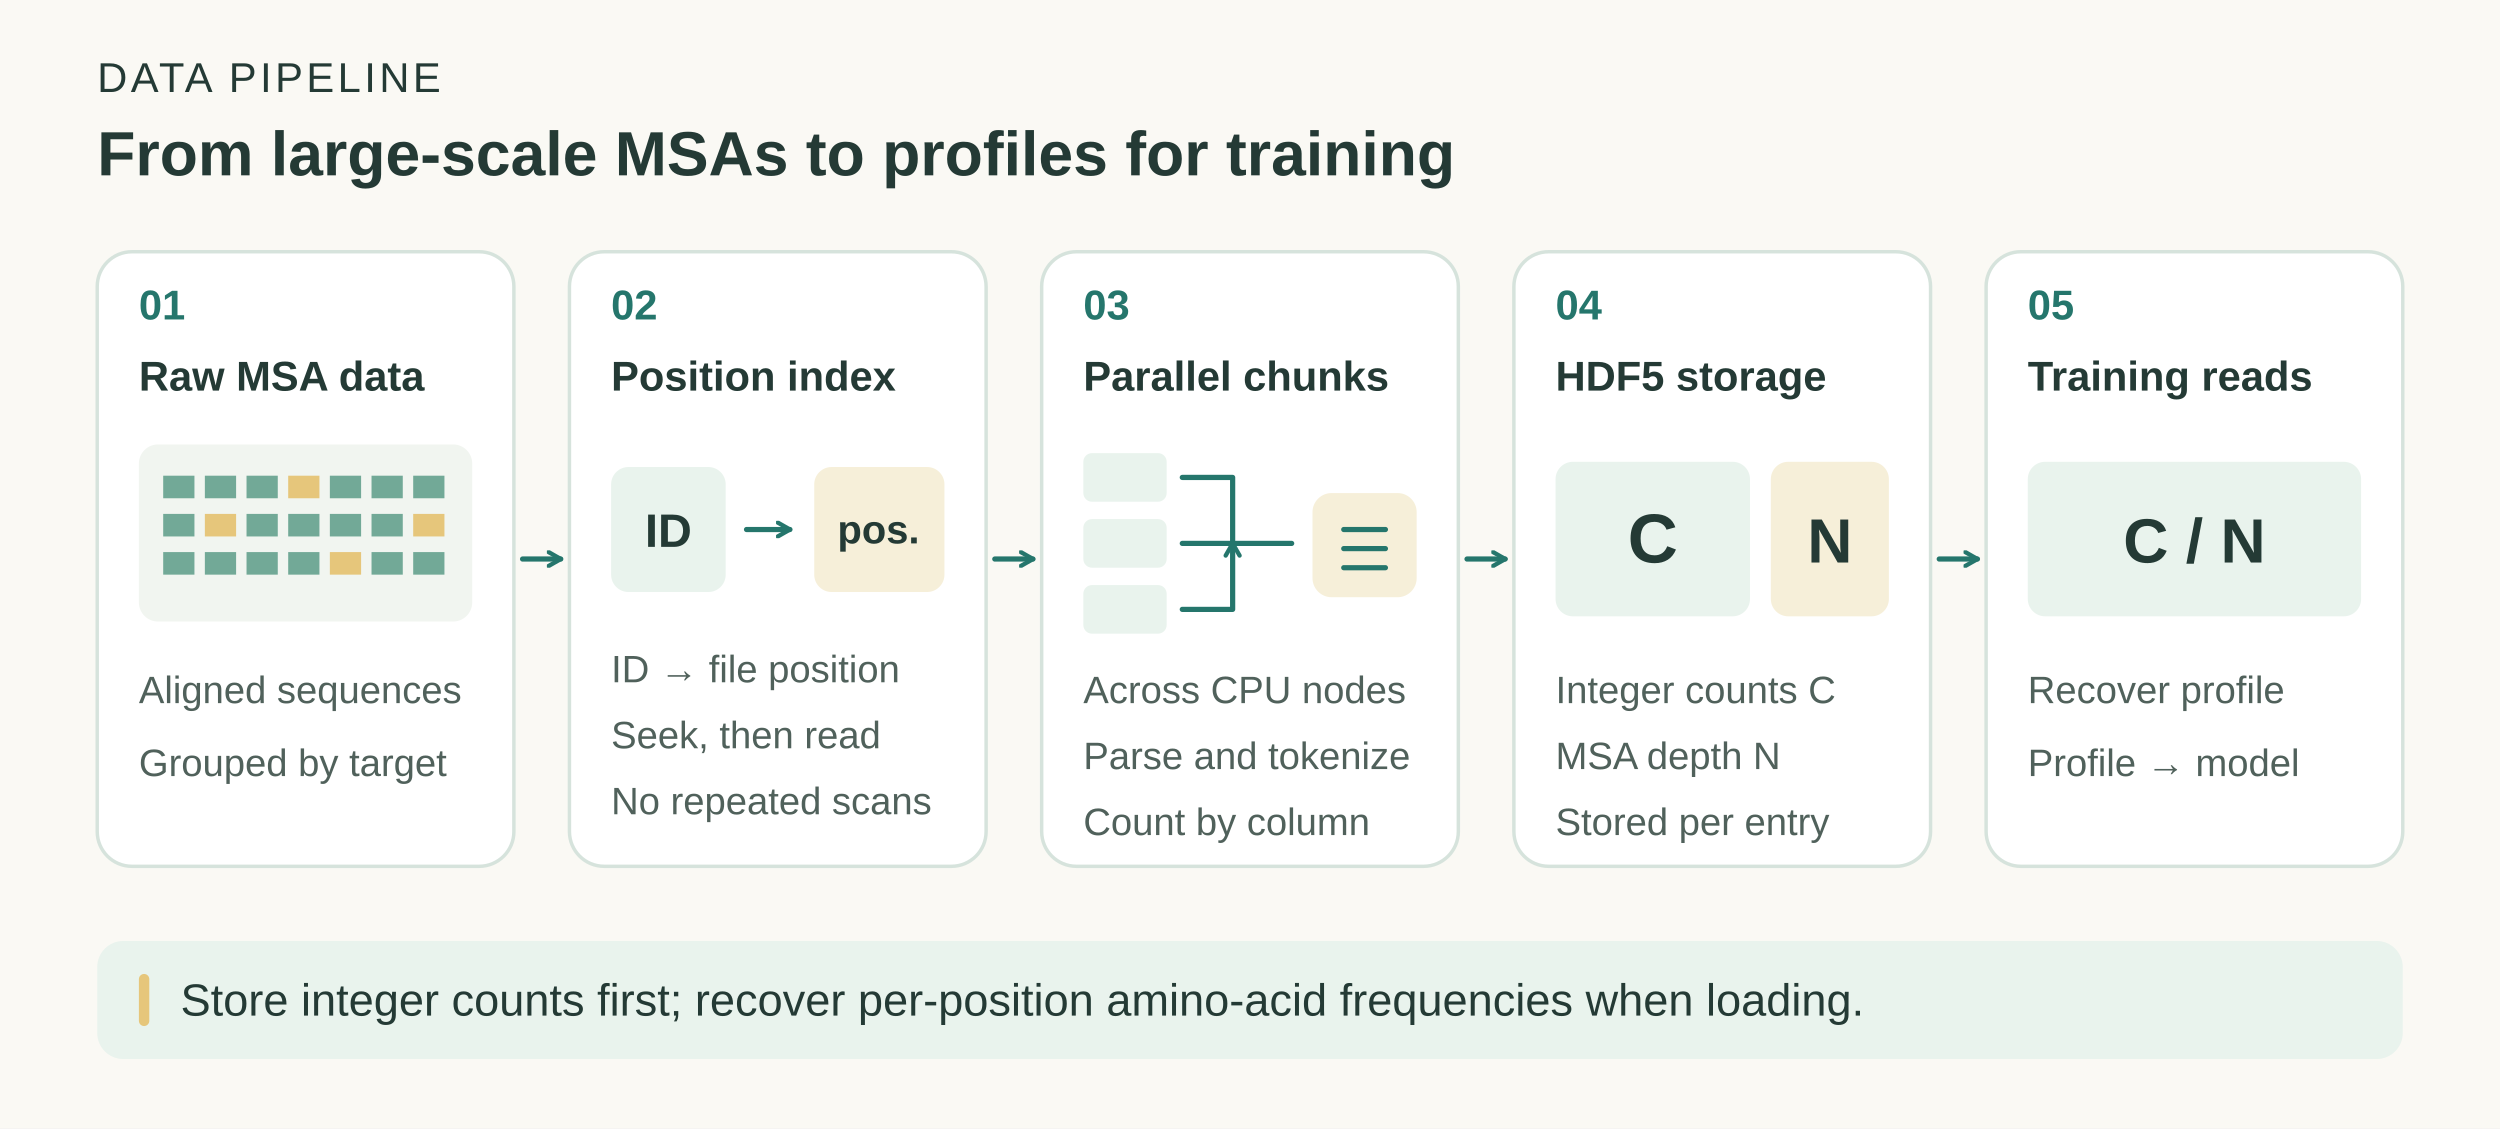
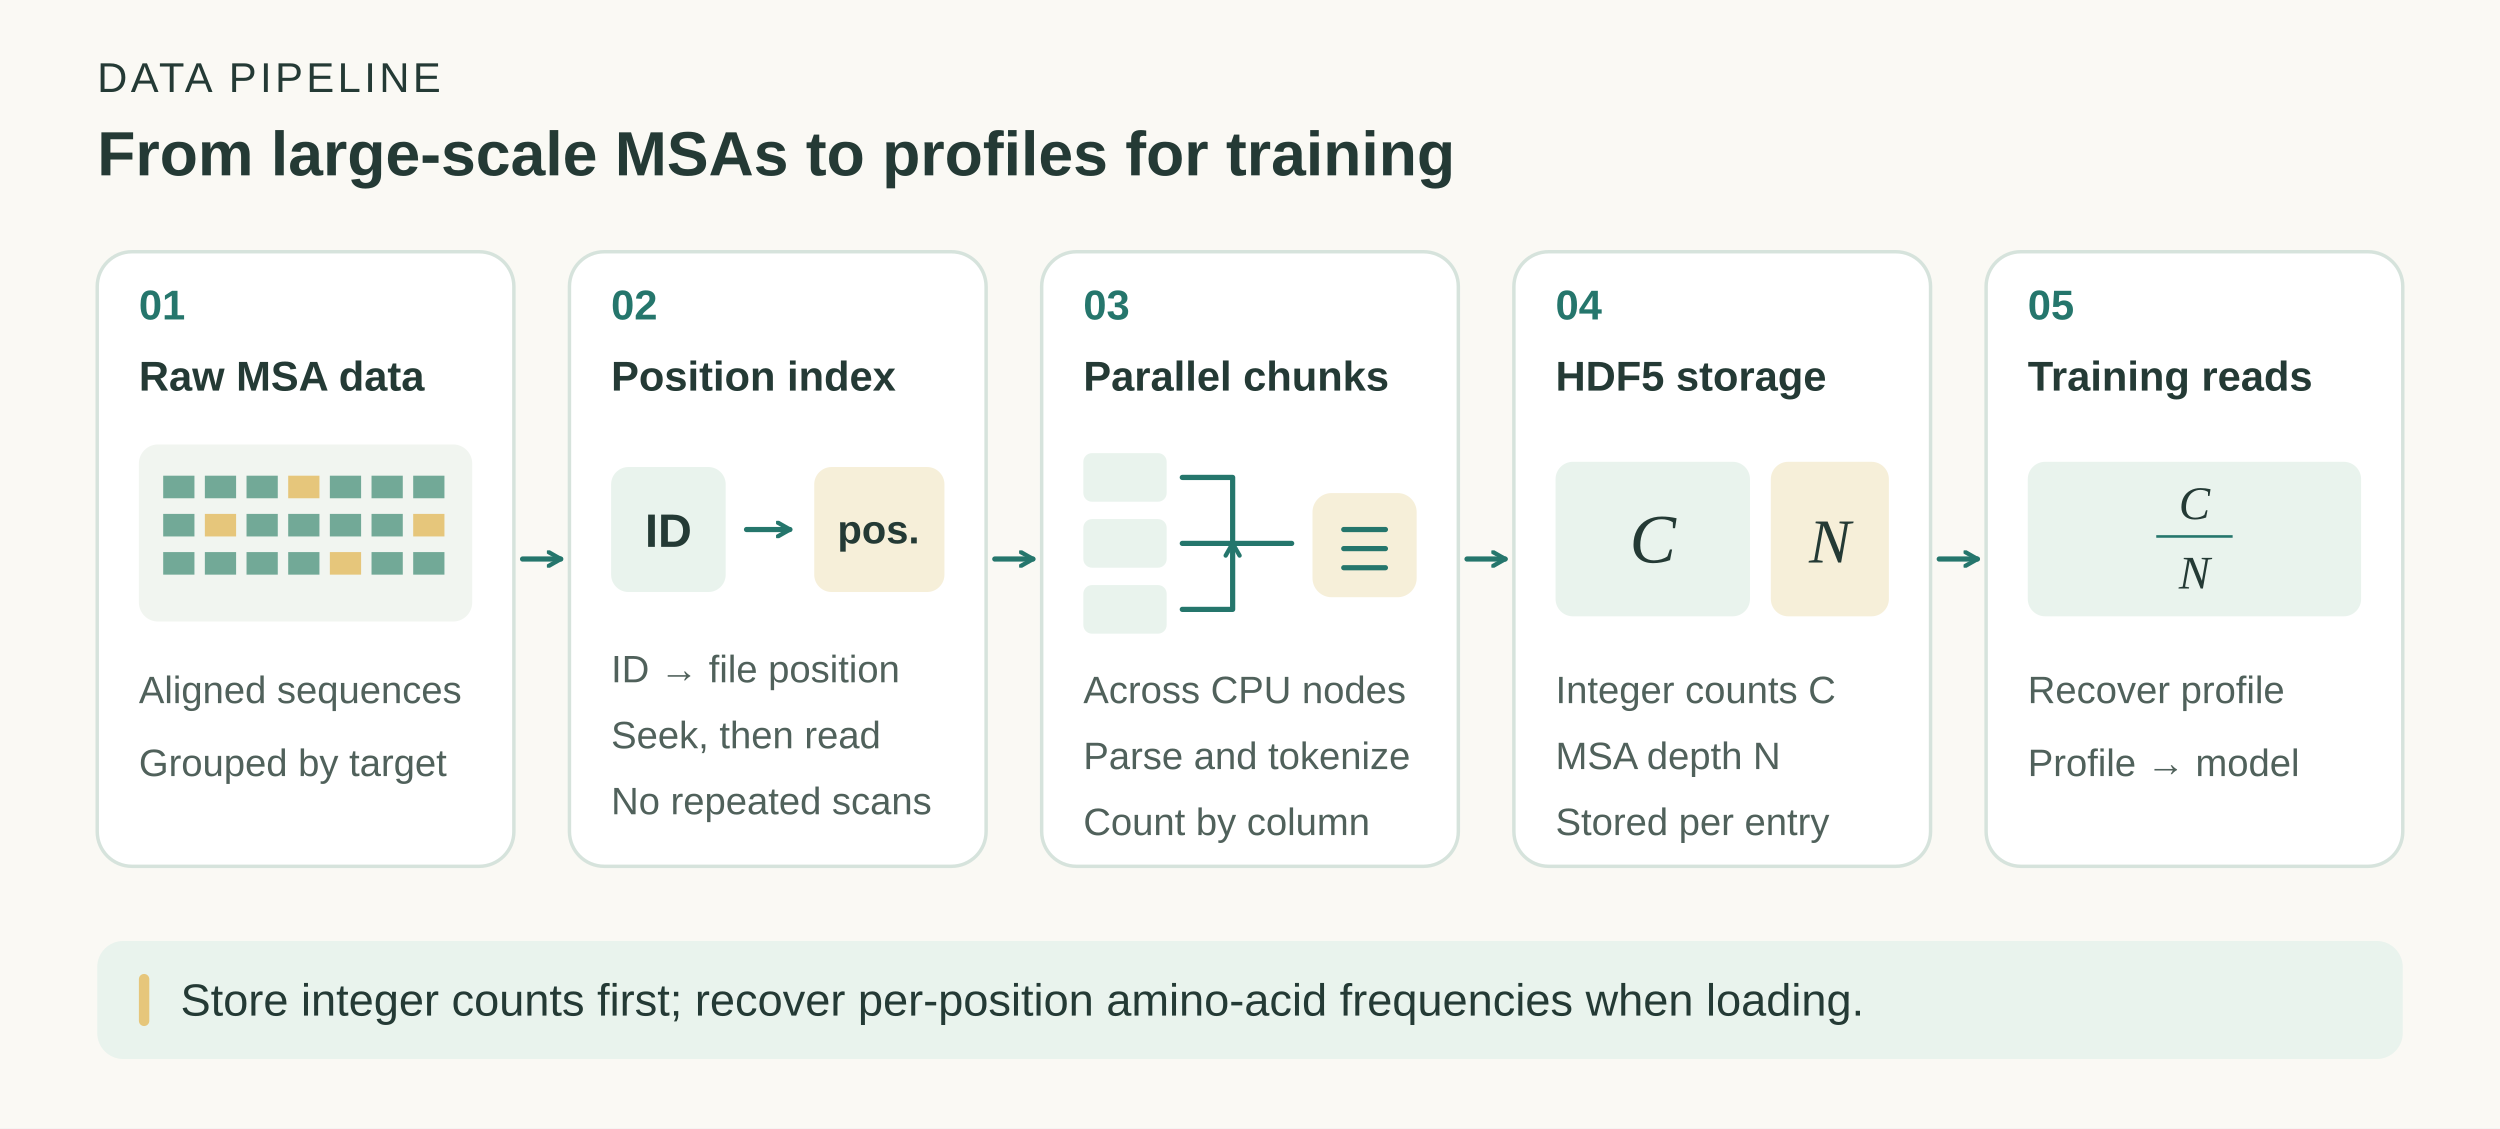
<svg xmlns="http://www.w3.org/2000/svg" width="1440" height="650" viewBox="0 0 1440 650" role="img" aria-labelledby="title desc">
  <defs>
    <marker id="arrow" markerWidth="10" markerHeight="10" refX="8" refY="5" orient="auto" markerUnits="userSpaceOnUse">
      <path d="M1 1 L8 5 L1 9" fill="none" stroke="#25766c" stroke-width="2.5" stroke-linecap="round" stroke-linejoin="round" />
    </marker>
    <style>
      text{font-family:Arial,"Microsoft YaHei","PingFang SC",sans-serif;fill:#243a35}
      .card{fill:#fff;stroke:#d6e3dc;stroke-width:2}
      .step{font-size:24px;font-weight:700;fill:#25766c}
      .heading{font-size:24px;font-weight:700}
      .body{font-size:22px;fill:#50615b}
      .line{fill:none;stroke:#25766c;stroke-width:3;stroke-linecap:round;stroke-linejoin:round}
      .soft{fill:#e9f3ed}
      .gold{fill:#e6c67b}
+       .math{font-family:"Cambria Math","Times New Roman",serif;font-style:italic;font-weight:400}
    </style>
  </defs>
  <rect width="1440" height="650" fill="#faf9f4" />
  <text x="56" y="53" font-size="24" letter-spacing="2" fill="#25766c">DATA PIPELINE</text>
  <text x="56" y="101" font-size="36" font-weight="700">From large-scale MSAs to profiles for training</text>
  <rect class="card" x="56" y="145" width="240" height="354" rx="20" />
  <text class="step" x="80" y="184">01</text>
  <text class="heading" x="80" y="225">Raw MSA data</text>
  <g aria-hidden="true">
    <rect x="80" y="256" width="192" height="102" rx="11" fill="#f1f5f0" />
    <g fill="#72a997">
      <path d="M94 274h18v13H94z M118 274h18v13h-18z M142 274h18v13h-18z M190 274h18v13h-18z M214 274h18v13h-18z M238 274h18v13h-18z" />
      <path d="M94 296h18v13H94z M142 296h18v13h-18z M166 296h18v13h-18z M190 296h18v13h-18z M214 296h18v13h-18z" />
      <path d="M94 318h18v13H94z M118 318h18v13h-18z M142 318h18v13h-18z M166 318h18v13h-18z M214 318h18v13h-18z M238 318h18v13h-18z" />
    </g>
    <path d="M166 274h18v13h-18z M118 296h18v13h-18z M238 296h18v13h-18z M190 318h18v13h-18z" fill="#e6c67b" />
  </g>
  <text class="body" x="80" y="405">Aligned sequences</text>
  <text class="body" x="80" y="447">Grouped by target</text>
  <path class="line" d="M301 322 H323" marker-end="url(#arrow)" />
  <rect class="card" x="328" y="145" width="240" height="354" rx="20" />
  <text class="step" x="352" y="184">02</text>
  <text class="heading" x="352" y="225">Position index</text>
  <g aria-hidden="true">
    <rect class="soft" x="352" y="269" width="66" height="72" rx="10" />
    <text x="385" y="315" text-anchor="middle" font-size="27" font-weight="700" fill="#25766c">ID</text>
    <path class="line" d="M430 305 H455" marker-end="url(#arrow)" />
    <rect x="469" y="269" width="75" height="72" rx="10" fill="#f6efd9" />
    <text x="506" y="313" text-anchor="middle" font-size="23" font-weight="700">pos.</text>
  </g>
  <text class="body" x="352" y="393">ID → file position</text>
  <text class="body" x="352" y="431">Seek, then read</text>
  <text class="body" x="352" y="469">No repeated scans</text>
  <path class="line" d="M573 322 H595" marker-end="url(#arrow)" />
  <rect class="card" x="600" y="145" width="240" height="354" rx="20" />
  <text class="step" x="624" y="184">03</text>
  <text class="heading" x="624" y="225">Parallel chunks</text>
  <g aria-hidden="true">
    <rect class="soft" x="624" y="261" width="48" height="28" rx="5" />
    <rect class="soft" x="624" y="299" width="48" height="28" rx="5" />
    <rect class="soft" x="624" y="337" width="48" height="28" rx="5" />
    <path class="line" d="M681 275 H710 V313 H744 M681 313 H744 M681 351 H710 V313" marker-end="url(#arrow)" />
    <rect x="756" y="284" width="60" height="60" rx="11" fill="#f6efd9" />
    <path class="line" d="M774 305 H798 M774 316 H798 M774 327 H798" />
  </g>
  <text class="body" x="624" y="405">Across CPU nodes</text>
  <text class="body" x="624" y="443">Parse and tokenize</text>
  <text class="body" x="624" y="481">Count by column</text>
  <path class="line" d="M845 322 H867" marker-end="url(#arrow)" />
  <rect class="card" x="872" y="145" width="240" height="354" rx="20" />
  <text class="step" x="896" y="184">04</text>
  <text class="heading" x="896" y="225">HDF5 storage</text>
  <g aria-hidden="true">
    <rect class="soft" x="896" y="266" width="112" height="89" rx="10" />
-     <text x="952" y="324" text-anchor="middle" font-size="40" font-weight="700" fill="#25766c">C</text>
+     <text class="math" x="952" y="324" text-anchor="middle" font-size="40" font-weight="700" fill="#25766c">C</text>
    <rect x="1020" y="266" width="68" height="89" rx="10" fill="#f6efd9" />
-     <text x="1054" y="324" text-anchor="middle" font-size="36" font-weight="700">N</text>
+     <text class="math" x="1054" y="324" text-anchor="middle" font-size="36" font-weight="700">N</text>
  </g>
  <text class="body" x="896" y="405">Integer counts C</text>
  <text class="body" x="896" y="443">MSA depth N</text>
  <text class="body" x="896" y="481">Stored per entry</text>
  <path class="line" d="M1117 322 H1139" marker-end="url(#arrow)" />
  <rect class="card" x="1144" y="145" width="240" height="354" rx="20" />
  <text class="step" x="1168" y="184">05</text>
  <text class="heading" x="1168" y="225">Training reads</text>
  <g aria-hidden="true">
    <rect class="soft" x="1168" y="266" width="192" height="89" rx="10" />
-     <text x="1264" y="324" text-anchor="middle" font-size="36" font-weight="700" fill="#25766c">C / N</text>
+     <g role="img" aria-label="C divided by N">
+       <text class="math" x="1264" y="299" text-anchor="middle" font-size="27">C</text>
+       <path d="M1242 309 H1286" fill="none" stroke="#25766c" stroke-width="1.5" />
+       <text class="math" x="1264" y="339" text-anchor="middle" font-size="27">N</text>
+     </g>
  </g>
  <text class="body" x="1168" y="405">Recover profile</text>
  <text class="body" x="1168" y="447">Profile → model</text>
  <rect x="56" y="542" width="1328" height="68" rx="15" fill="#e9f3ed" />
  <rect x="80" y="561" width="6" height="30" rx="3" fill="#e6c67b" />
  <text x="104" y="585" font-size="26" fill="#25766c">Store integer counts first; recover per-position amino-acid frequencies when loading.</text>
</svg>
